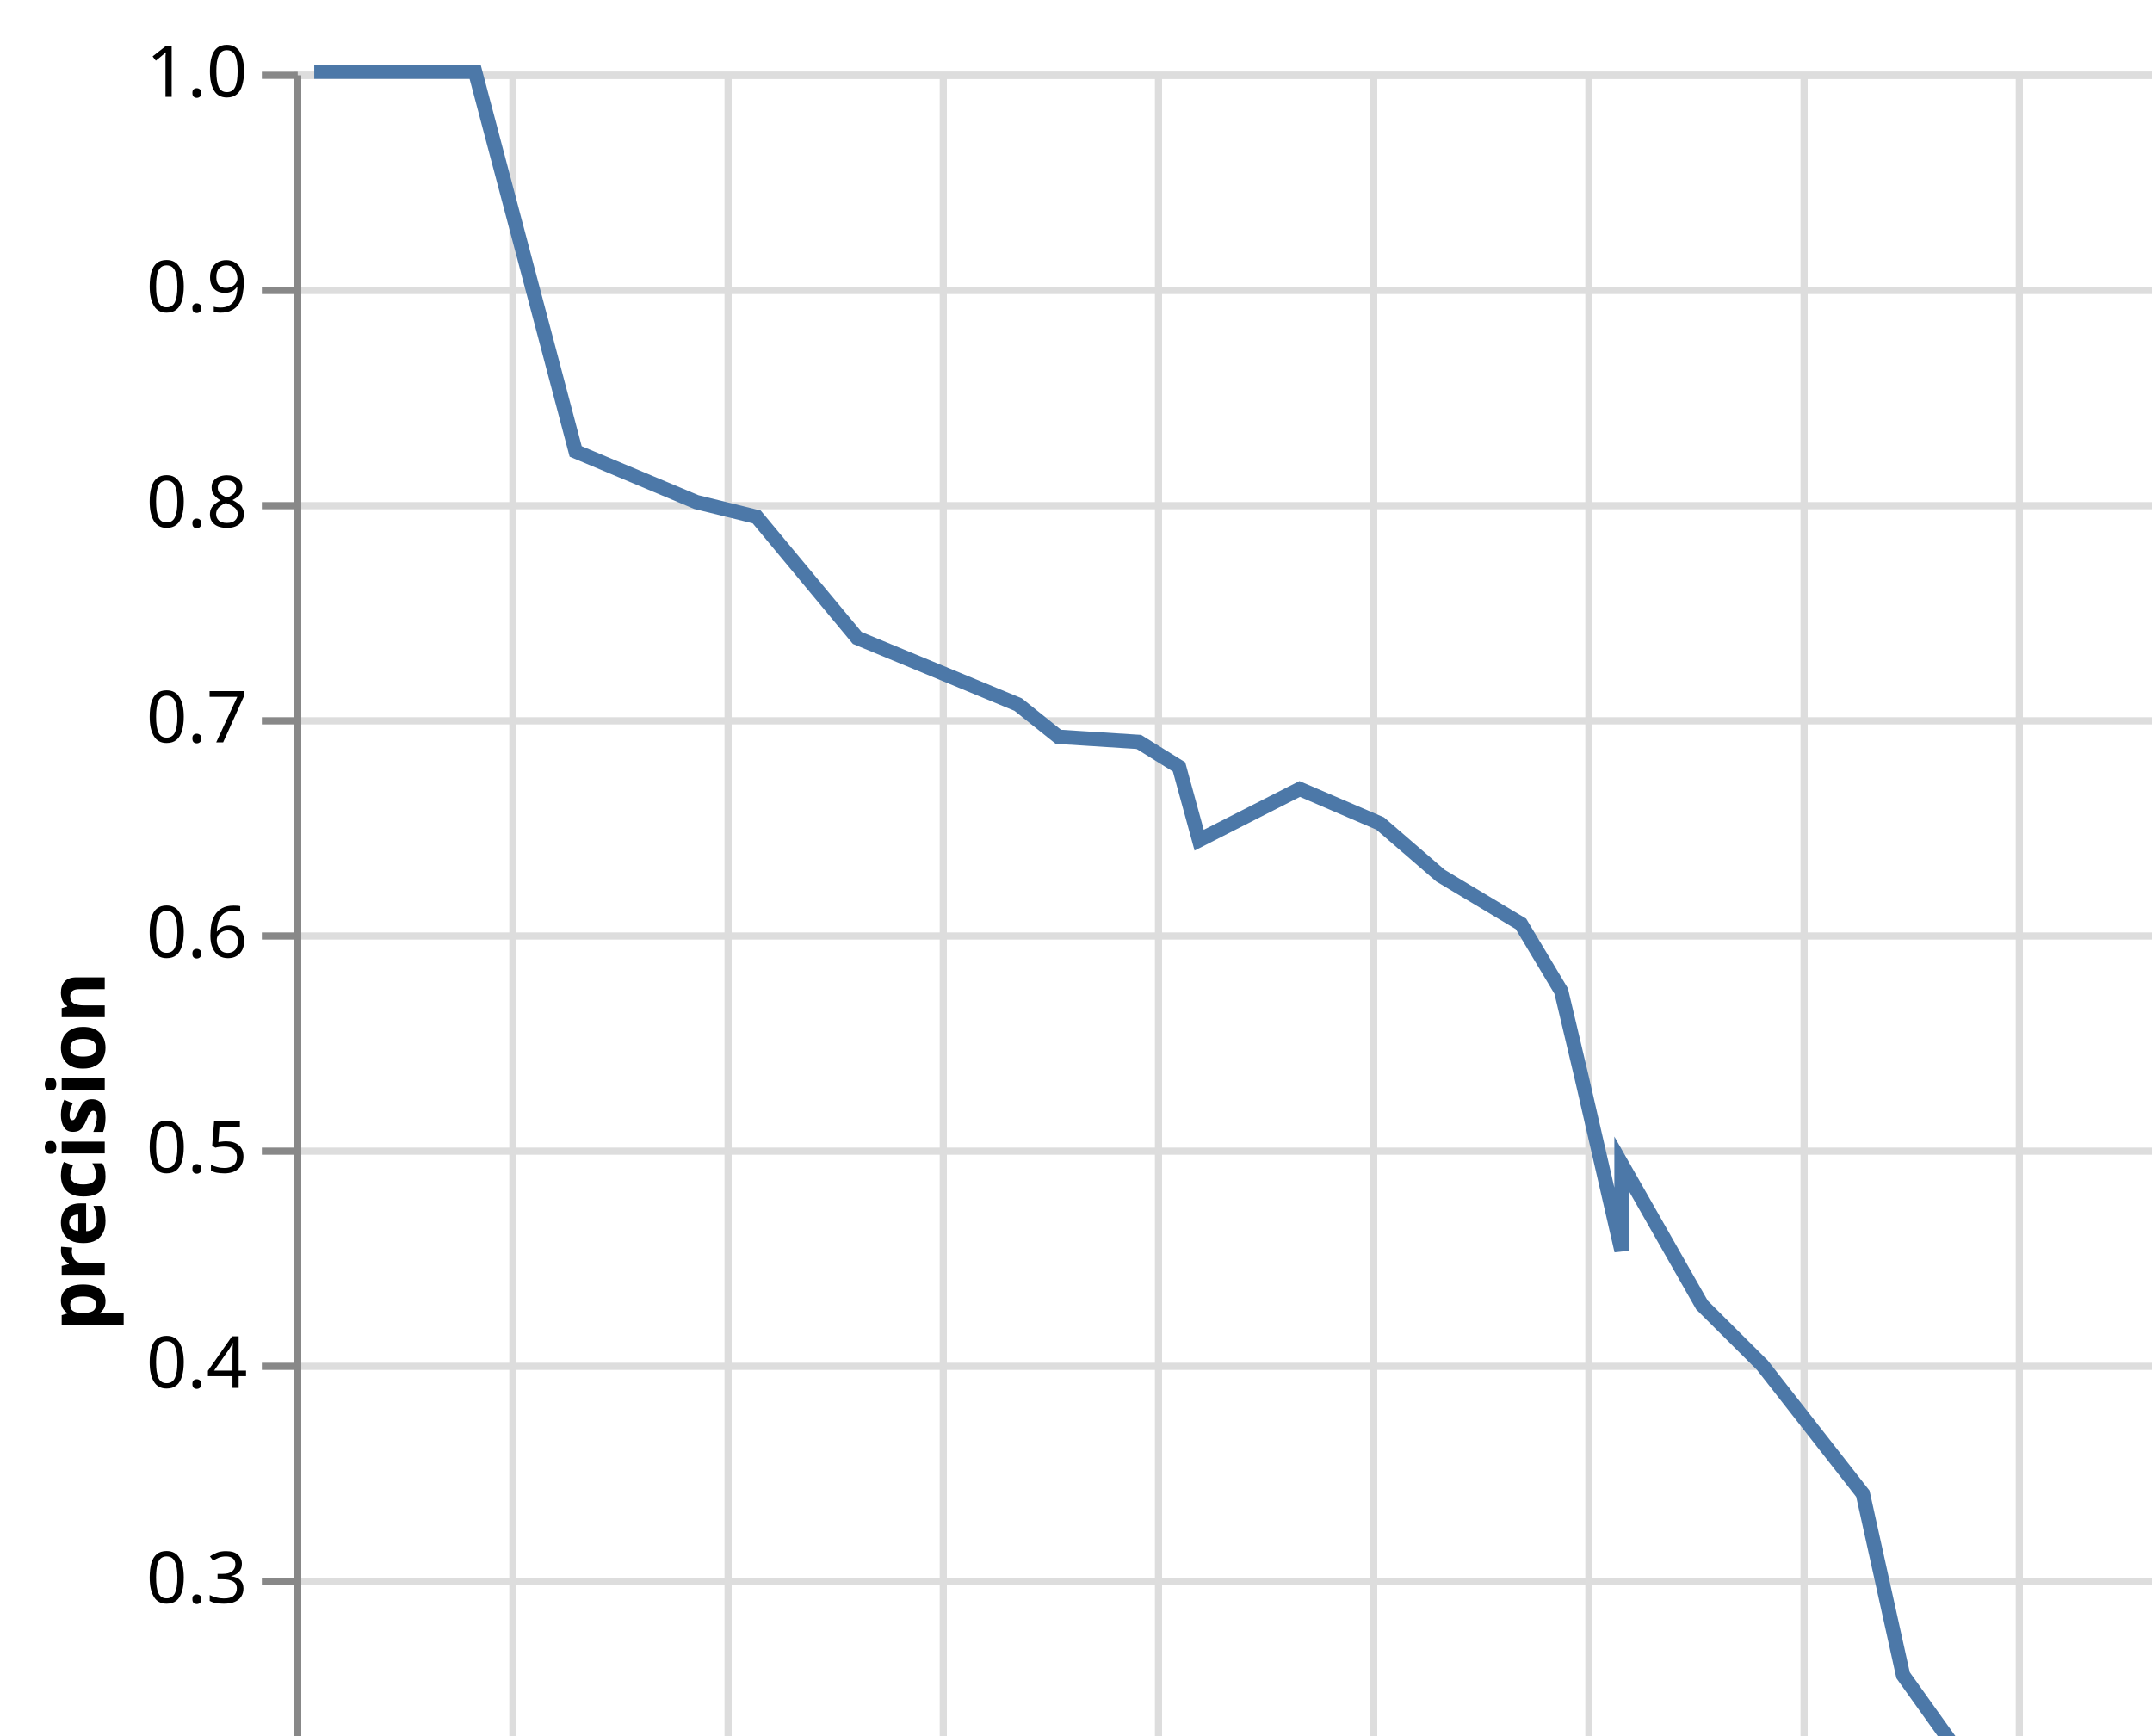
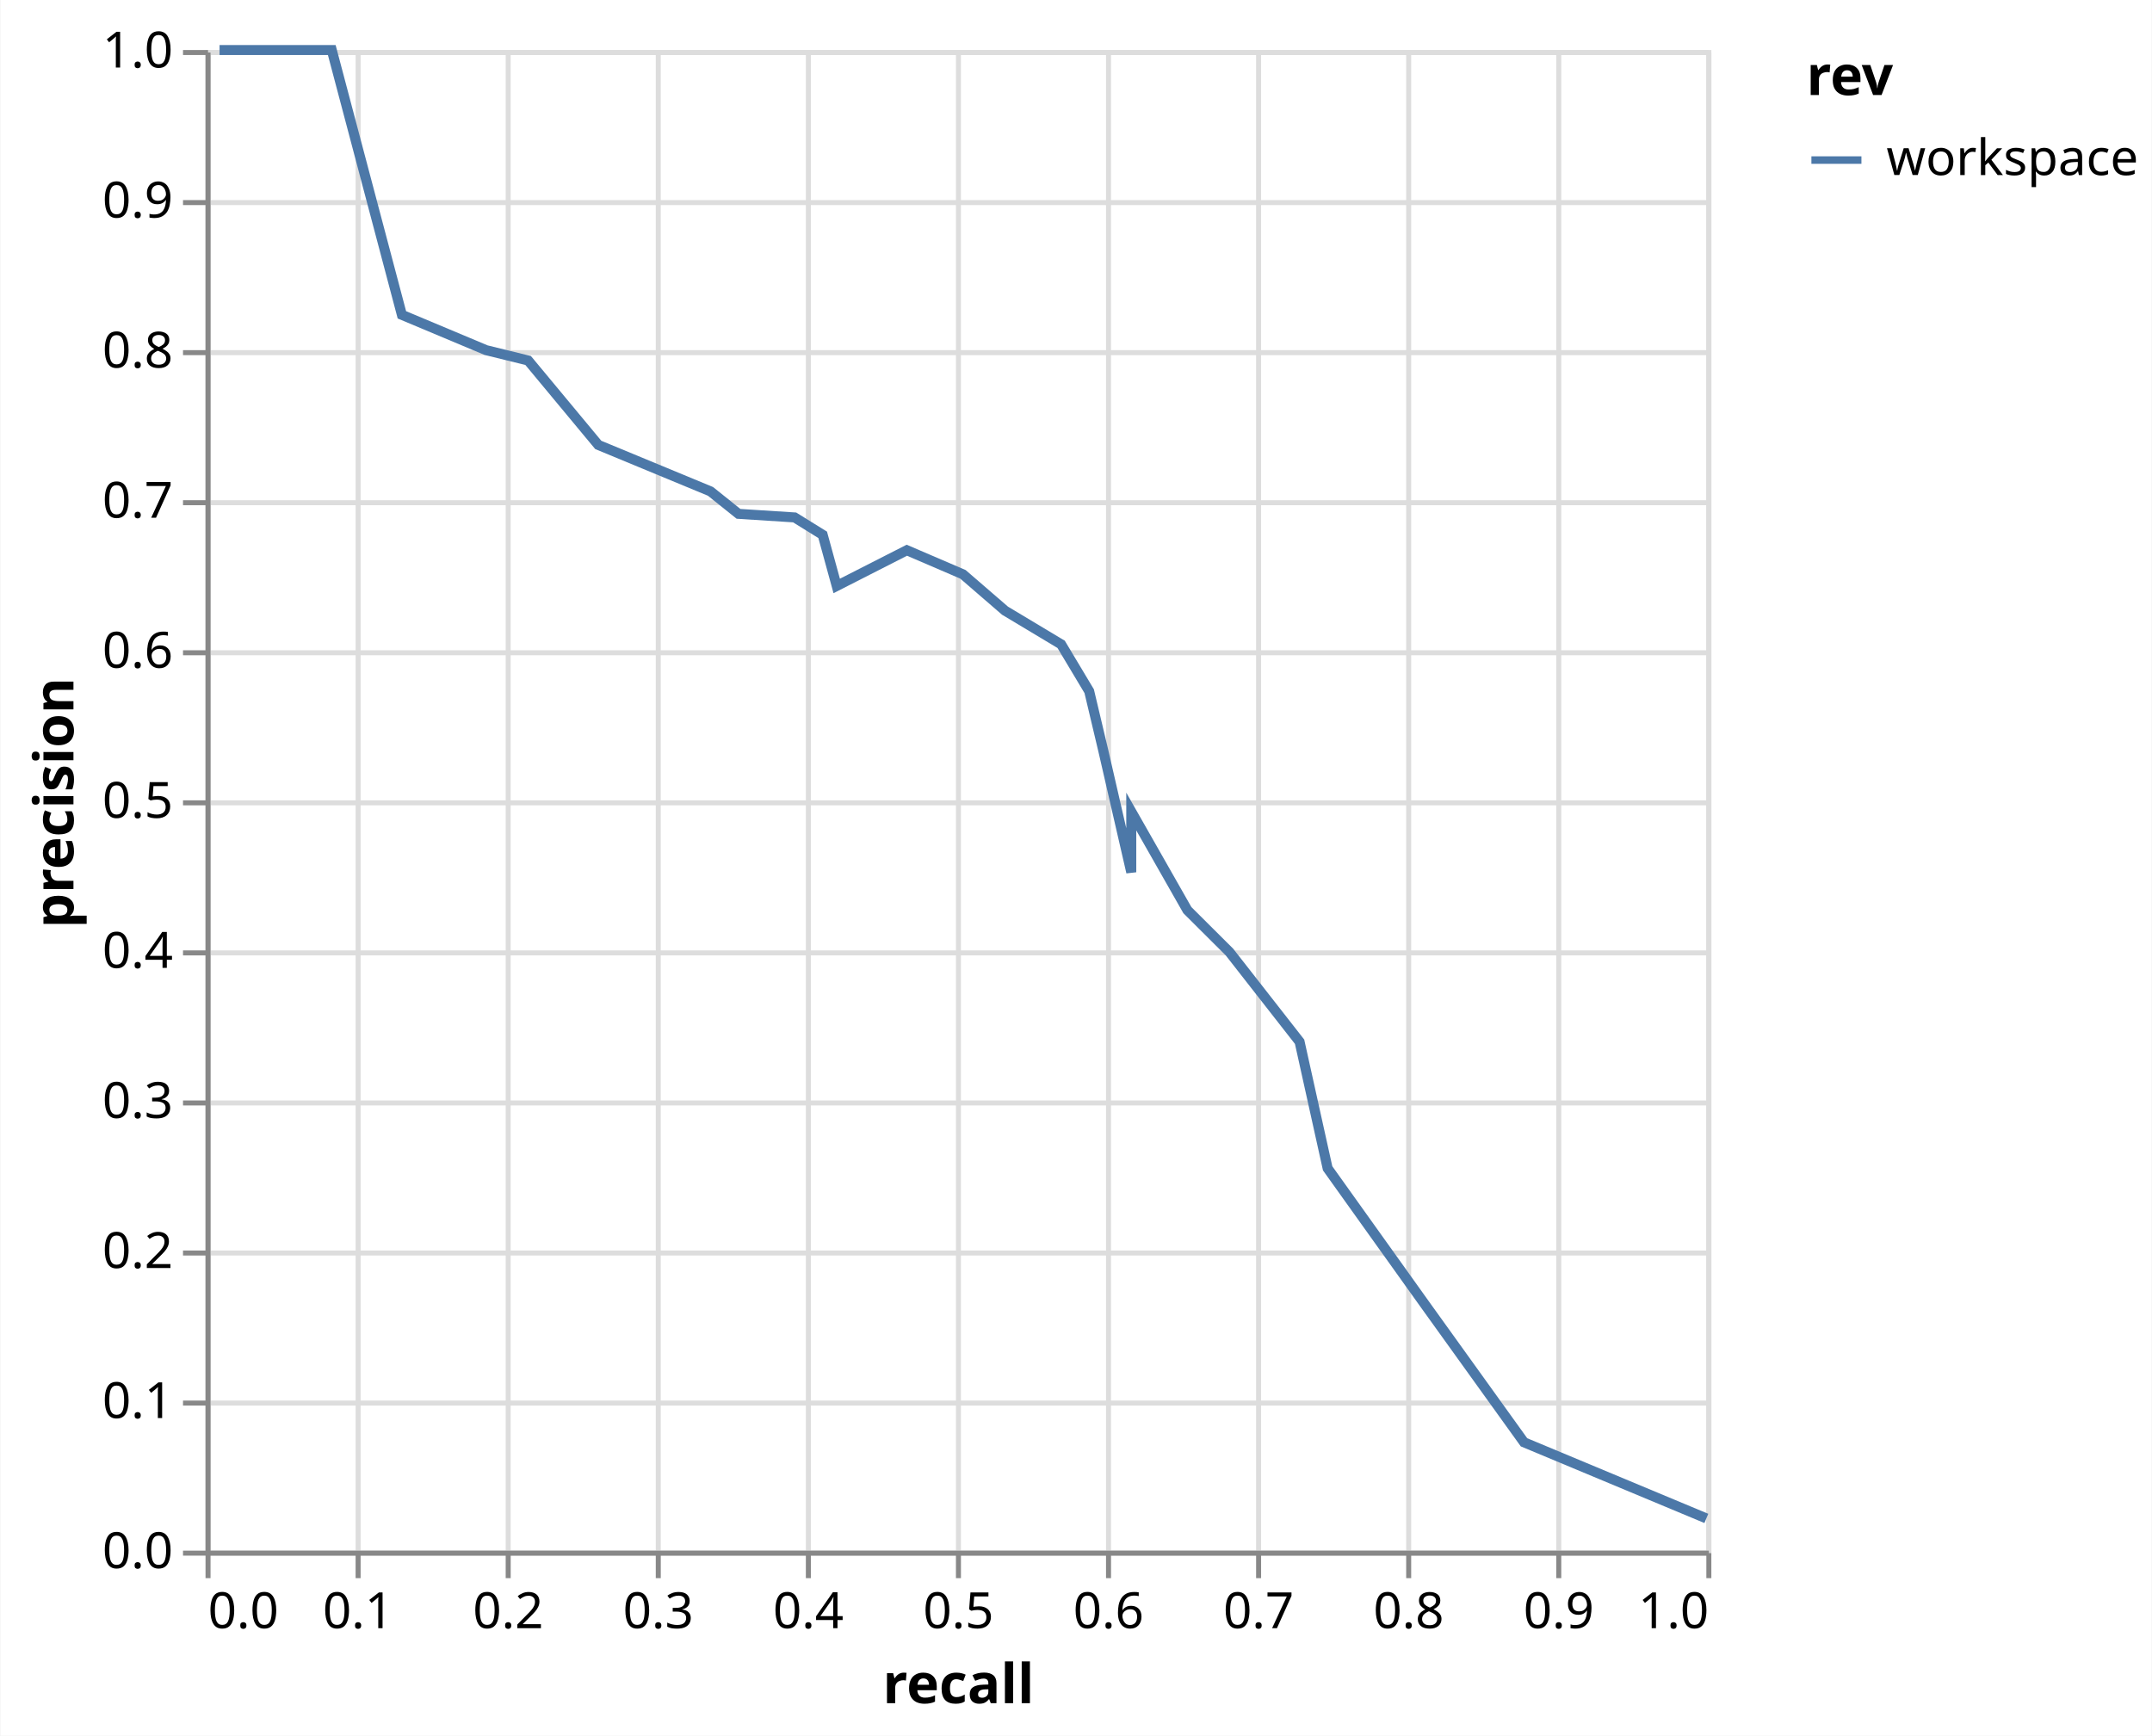
- <svg xmlns="http://www.w3.org/2000/svg" class="marks" width="300" height="242" viewBox="0 0 300 242" version="1.1">
+ <svg xmlns="http://www.w3.org/2000/svg" class="marks" width="300" height="242" viewBox="0 0 430 347" version="1.1">
  <rect width="430" height="347" style="fill: white;" />
  <g transform="translate(41,10)">
    <g class="mark-group role-frame root">
      <g transform="translate(0,0)">
        <path class="background" d="M0.5,0.5h300v300h-300Z" style="fill: none; stroke: #ddd;" />
        <g>
          <g class="mark-group role-axis">
            <g transform="translate(0.5,300.5)">
              <path class="background" d="M0,0h0v0h0Z" style="pointer-events: none; fill: none;" />
              <g>
                <g class="mark-rule role-axis-grid" style="pointer-events: none;">
                  <line transform="translate(0,-300)" x2="0" y2="300" style="fill: none; stroke: #ddd; stroke-width: 1; opacity: 1;" />
                  <line transform="translate(30,-300)" x2="0" y2="300" style="fill: none; stroke: #ddd; stroke-width: 1; opacity: 1;" />
                  <line transform="translate(60,-300)" x2="0" y2="300" style="fill: none; stroke: #ddd; stroke-width: 1; opacity: 1;" />
                  <line transform="translate(90,-300)" x2="0" y2="300" style="fill: none; stroke: #ddd; stroke-width: 1; opacity: 1;" />
                  <line transform="translate(120,-300)" x2="0" y2="300" style="fill: none; stroke: #ddd; stroke-width: 1; opacity: 1;" />
                  <line transform="translate(150,-300)" x2="0" y2="300" style="fill: none; stroke: #ddd; stroke-width: 1; opacity: 1;" />
                  <line transform="translate(180,-300)" x2="0" y2="300" style="fill: none; stroke: #ddd; stroke-width: 1; opacity: 1;" />
                  <line transform="translate(210,-300)" x2="0" y2="300" style="fill: none; stroke: #ddd; stroke-width: 1; opacity: 1;" />
                  <line transform="translate(240,-300)" x2="0" y2="300" style="fill: none; stroke: #ddd; stroke-width: 1; opacity: 1;" />
                  <line transform="translate(270,-300)" x2="0" y2="300" style="fill: none; stroke: #ddd; stroke-width: 1; opacity: 1;" />
                  <line transform="translate(300,-300)" x2="0" y2="300" style="fill: none; stroke: #ddd; stroke-width: 1; opacity: 1;" />
                </g>
              </g>
              <path class="foreground" d="" style="pointer-events: none; display: none; fill: none;" />
            </g>
          </g>
          <g class="mark-group role-axis">
            <g transform="translate(0.5,0.5)">
              <path class="background" d="M0,0h0v0h0Z" style="pointer-events: none; fill: none;" />
              <g>
                <g class="mark-rule role-axis-grid" style="pointer-events: none;">
                  <line transform="translate(0,300)" x2="300" y2="0" style="fill: none; stroke: #ddd; stroke-width: 1; opacity: 1;" />
                  <line transform="translate(0,270)" x2="300" y2="0" style="fill: none; stroke: #ddd; stroke-width: 1; opacity: 1;" />
                  <line transform="translate(0,240)" x2="300" y2="0" style="fill: none; stroke: #ddd; stroke-width: 1; opacity: 1;" />
                  <line transform="translate(0,210)" x2="300" y2="0" style="fill: none; stroke: #ddd; stroke-width: 1; opacity: 1;" />
                  <line transform="translate(0,180)" x2="300" y2="0" style="fill: none; stroke: #ddd; stroke-width: 1; opacity: 1;" />
                  <line transform="translate(0,150)" x2="300" y2="0" style="fill: none; stroke: #ddd; stroke-width: 1; opacity: 1;" />
                  <line transform="translate(0,120)" x2="300" y2="0" style="fill: none; stroke: #ddd; stroke-width: 1; opacity: 1;" />
                  <line transform="translate(0,90)" x2="300" y2="0" style="fill: none; stroke: #ddd; stroke-width: 1; opacity: 1;" />
                  <line transform="translate(0,60)" x2="300" y2="0" style="fill: none; stroke: #ddd; stroke-width: 1; opacity: 1;" />
                  <line transform="translate(0,30)" x2="300" y2="0" style="fill: none; stroke: #ddd; stroke-width: 1; opacity: 1;" />
                  <line transform="translate(0,0)" x2="300" y2="0" style="fill: none; stroke: #ddd; stroke-width: 1; opacity: 1;" />
                </g>
              </g>
              <path class="foreground" d="" style="pointer-events: none; display: none; fill: none;" />
            </g>
          </g>
          <g class="mark-group role-axis">
            <g transform="translate(0.5,300.5)">
              <path class="background" d="M0,0h0v0h0Z" style="pointer-events: none; fill: none;" />
              <g>
                <g class="mark-rule role-axis-tick" style="pointer-events: none;">
                  <line transform="translate(0,0)" x2="0" y2="5" style="fill: none; stroke: #888; stroke-width: 1; opacity: 1;" />
                  <line transform="translate(30,0)" x2="0" y2="5" style="fill: none; stroke: #888; stroke-width: 1; opacity: 1;" />
                  <line transform="translate(60,0)" x2="0" y2="5" style="fill: none; stroke: #888; stroke-width: 1; opacity: 1;" />
                  <line transform="translate(90,0)" x2="0" y2="5" style="fill: none; stroke: #888; stroke-width: 1; opacity: 1;" />
                  <line transform="translate(120,0)" x2="0" y2="5" style="fill: none; stroke: #888; stroke-width: 1; opacity: 1;" />
                  <line transform="translate(150,0)" x2="0" y2="5" style="fill: none; stroke: #888; stroke-width: 1; opacity: 1;" />
                  <line transform="translate(180,0)" x2="0" y2="5" style="fill: none; stroke: #888; stroke-width: 1; opacity: 1;" />
                  <line transform="translate(210,0)" x2="0" y2="5" style="fill: none; stroke: #888; stroke-width: 1; opacity: 1;" />
                  <line transform="translate(240,0)" x2="0" y2="5" style="fill: none; stroke: #888; stroke-width: 1; opacity: 1;" />
                  <line transform="translate(270,0)" x2="0" y2="5" style="fill: none; stroke: #888; stroke-width: 1; opacity: 1;" />
                  <line transform="translate(300,0)" x2="0" y2="5" style="fill: none; stroke: #888; stroke-width: 1; opacity: 1;" />
                </g>
                <g class="mark-text role-axis-label" style="pointer-events: none;">
                  <text text-anchor="start" transform="translate(0,15)" style="font-family: sans-serif; font-size: 10px; fill: #000; opacity: 1;">0.0</text>
                  <text text-anchor="middle" transform="translate(30,15)" style="font-family: sans-serif; font-size: 10px; fill: #000; opacity: 1;">0.1</text>
                  <text text-anchor="middle" transform="translate(60,15)" style="font-family: sans-serif; font-size: 10px; fill: #000; opacity: 1;">0.2</text>
                  <text text-anchor="middle" transform="translate(90,15)" style="font-family: sans-serif; font-size: 10px; fill: #000; opacity: 1;">0.3</text>
                  <text text-anchor="middle" transform="translate(120,15)" style="font-family: sans-serif; font-size: 10px; fill: #000; opacity: 1;">0.4</text>
                  <text text-anchor="middle" transform="translate(150,15)" style="font-family: sans-serif; font-size: 10px; fill: #000; opacity: 1;">0.5</text>
                  <text text-anchor="middle" transform="translate(180,15)" style="font-family: sans-serif; font-size: 10px; fill: #000; opacity: 1;">0.6</text>
                  <text text-anchor="middle" transform="translate(210,15)" style="font-family: sans-serif; font-size: 10px; fill: #000; opacity: 1;">0.7</text>
                  <text text-anchor="middle" transform="translate(240,15)" style="font-family: sans-serif; font-size: 10px; fill: #000; opacity: 1;">0.8</text>
                  <text text-anchor="middle" transform="translate(270,15)" style="font-family: sans-serif; font-size: 10px; fill: #000; opacity: 1;">0.9</text>
                  <text text-anchor="end" transform="translate(300,15)" style="font-family: sans-serif; font-size: 10px; fill: #000; opacity: 1;">1.0</text>
                </g>
                <g class="mark-rule role-axis-domain" style="pointer-events: none;">
                  <line transform="translate(0,0)" x2="300" y2="0" style="fill: none; stroke: #888; stroke-width: 1; opacity: 1;" />
                </g>
                <g class="mark-text role-axis-title" style="pointer-events: none;">
                  <text text-anchor="middle" transform="translate(150,30)" style="font-family: sans-serif; font-size: 11px; font-weight: bold; fill: #000; opacity: 1;">recall</text>
                </g>
              </g>
              <path class="foreground" d="" style="pointer-events: none; display: none; fill: none;" />
            </g>
          </g>
          <g class="mark-group role-axis">
            <g transform="translate(0.5,0.5)">
              <path class="background" d="M0,0h0v0h0Z" style="pointer-events: none; fill: none;" />
              <g>
                <g class="mark-rule role-axis-tick" style="pointer-events: none;">
                  <line transform="translate(0,300)" x2="-5" y2="0" style="fill: none; stroke: #888; stroke-width: 1; opacity: 1;" />
                  <line transform="translate(0,270)" x2="-5" y2="0" style="fill: none; stroke: #888; stroke-width: 1; opacity: 1;" />
                  <line transform="translate(0,240)" x2="-5" y2="0" style="fill: none; stroke: #888; stroke-width: 1; opacity: 1;" />
                  <line transform="translate(0,210)" x2="-5" y2="0" style="fill: none; stroke: #888; stroke-width: 1; opacity: 1;" />
                  <line transform="translate(0,180)" x2="-5" y2="0" style="fill: none; stroke: #888; stroke-width: 1; opacity: 1;" />
                  <line transform="translate(0,150)" x2="-5" y2="0" style="fill: none; stroke: #888; stroke-width: 1; opacity: 1;" />
                  <line transform="translate(0,120)" x2="-5" y2="0" style="fill: none; stroke: #888; stroke-width: 1; opacity: 1;" />
                  <line transform="translate(0,90)" x2="-5" y2="0" style="fill: none; stroke: #888; stroke-width: 1; opacity: 1;" />
                  <line transform="translate(0,60)" x2="-5" y2="0" style="fill: none; stroke: #888; stroke-width: 1; opacity: 1;" />
                  <line transform="translate(0,30)" x2="-5" y2="0" style="fill: none; stroke: #888; stroke-width: 1; opacity: 1;" />
                  <line transform="translate(0,0)" x2="-5" y2="0" style="fill: none; stroke: #888; stroke-width: 1; opacity: 1;" />
                </g>
                <g class="mark-text role-axis-label" style="pointer-events: none;">
                  <text text-anchor="end" transform="translate(-7,303)" style="font-family: sans-serif; font-size: 10px; fill: #000; opacity: 1;">0.0</text>
                  <text text-anchor="end" transform="translate(-7,273)" style="font-family: sans-serif; font-size: 10px; fill: #000; opacity: 1;">0.1</text>
                  <text text-anchor="end" transform="translate(-7,243)" style="font-family: sans-serif; font-size: 10px; fill: #000; opacity: 1;">0.2</text>
                  <text text-anchor="end" transform="translate(-7,213)" style="font-family: sans-serif; font-size: 10px; fill: #000; opacity: 1;">0.3</text>
                  <text text-anchor="end" transform="translate(-7,183)" style="font-family: sans-serif; font-size: 10px; fill: #000; opacity: 1;">0.4</text>
                  <text text-anchor="end" transform="translate(-7,153)" style="font-family: sans-serif; font-size: 10px; fill: #000; opacity: 1;">0.5</text>
                  <text text-anchor="end" transform="translate(-7,123)" style="font-family: sans-serif; font-size: 10px; fill: #000; opacity: 1;">0.6</text>
                  <text text-anchor="end" transform="translate(-7,93)" style="font-family: sans-serif; font-size: 10px; fill: #000; opacity: 1;">0.7</text>
                  <text text-anchor="end" transform="translate(-7,63)" style="font-family: sans-serif; font-size: 10px; fill: #000; opacity: 1;">0.8</text>
                  <text text-anchor="end" transform="translate(-7,33)" style="font-family: sans-serif; font-size: 10px; fill: #000; opacity: 1;">0.9</text>
                  <text text-anchor="end" transform="translate(-7,3)" style="font-family: sans-serif; font-size: 10px; fill: #000; opacity: 1;">1.0</text>
                </g>
                <g class="mark-rule role-axis-domain" style="pointer-events: none;">
                  <line transform="translate(0,300)" x2="0" y2="-300" style="fill: none; stroke: #888; stroke-width: 1; opacity: 1;" />
                </g>
                <g class="mark-text role-axis-title" style="pointer-events: none;">
                  <text text-anchor="middle" transform="translate(-24.9,150) rotate(-90) translate(0,-2)" style="font-family: sans-serif; font-size: 11px; font-weight: bold; fill: #000; opacity: 1;">precision</text>
                </g>
              </g>
              <path class="foreground" d="" style="pointer-events: none; display: none; fill: none;" />
            </g>
          </g>
          <g class="mark-group role-scope pathgroup">
            <g transform="translate(0,0)">
              <path class="background" d="M0,0h300v300h-300Z" style="fill: none;" />
              <g>
                <g class="mark-line role-mark marks">
                  <path d="M2.804,0L5.607,0L14.019,0L16.822,0L19.626,0L25.234,0L39.252,52.941L56.075,60L64.486,62.069L78.505,78.947L100.935,88.235L106.542,92.727L117.757,93.443L123.364,96.923L126.168,107.143L140.187,100L151.402,104.819L159.813,112.088L171.028,118.812L176.636,128.182L179.439,140L185.047,164.384L185.047,152.239L196.262,171.951L204.673,180.328L218.692,198.261L224.299,223.567L243.925,251.032L263.551,278.341L300,293.558" style="fill: none; stroke: #4c78a8; stroke-width: 2;" />
                </g>
              </g>
              <path class="foreground" d="" style="display: none; fill: none;" />
            </g>
          </g>
          <g class="mark-group role-legend">
            <g transform="translate(320,0)">
              <path class="background" d="M0,0h64v27h-64Z" style="pointer-events: none; fill: none;" />
              <g>
                <g class="mark-group role-legend-entry">
                  <g transform="translate(0,16)">
                    <path class="background" d="M0,0h0v0h0Z" style="pointer-events: none; fill: none;" />
                    <g>
                      <g class="mark-group role-scope">
                        <g transform="translate(0,0)">
                          <path class="background" d="M0,0h63.833v11h-63.833Z" style="pointer-events: none; fill: none; opacity: 1;" />
                          <g>
                            <g class="mark-symbol role-legend-symbol" style="pointer-events: none;">
                              <path transform="translate(6,6)" d="M-5,0L5,0" style="fill: none; stroke: #4c78a8; stroke-width: 1.5; opacity: 1;" />
                            </g>
                            <g class="mark-text role-legend-label" style="pointer-events: none;">
                              <text text-anchor="start" transform="translate(16,9)" style="font-family: sans-serif; font-size: 10px; fill: #000; opacity: 1;">workspace</text>
                            </g>
                          </g>
                          <path class="foreground" d="" style="pointer-events: none; display: none; fill: none;" />
                        </g>
                      </g>
                    </g>
                    <path class="foreground" d="" style="pointer-events: none; display: none; fill: none;" />
                  </g>
                </g>
                <g class="mark-text role-legend-title" style="pointer-events: none;">
                  <text text-anchor="start" transform="translate(0,9)" style="font-family: sans-serif; font-size: 11px; font-weight: bold; fill: #000; opacity: 1;">rev</text>
                </g>
              </g>
              <path class="foreground" d="" style="pointer-events: none; display: none; fill: none;" />
            </g>
          </g>
        </g>
        <path class="foreground" d="" style="display: none; fill: none;" />
      </g>
    </g>
  </g>
</svg>
